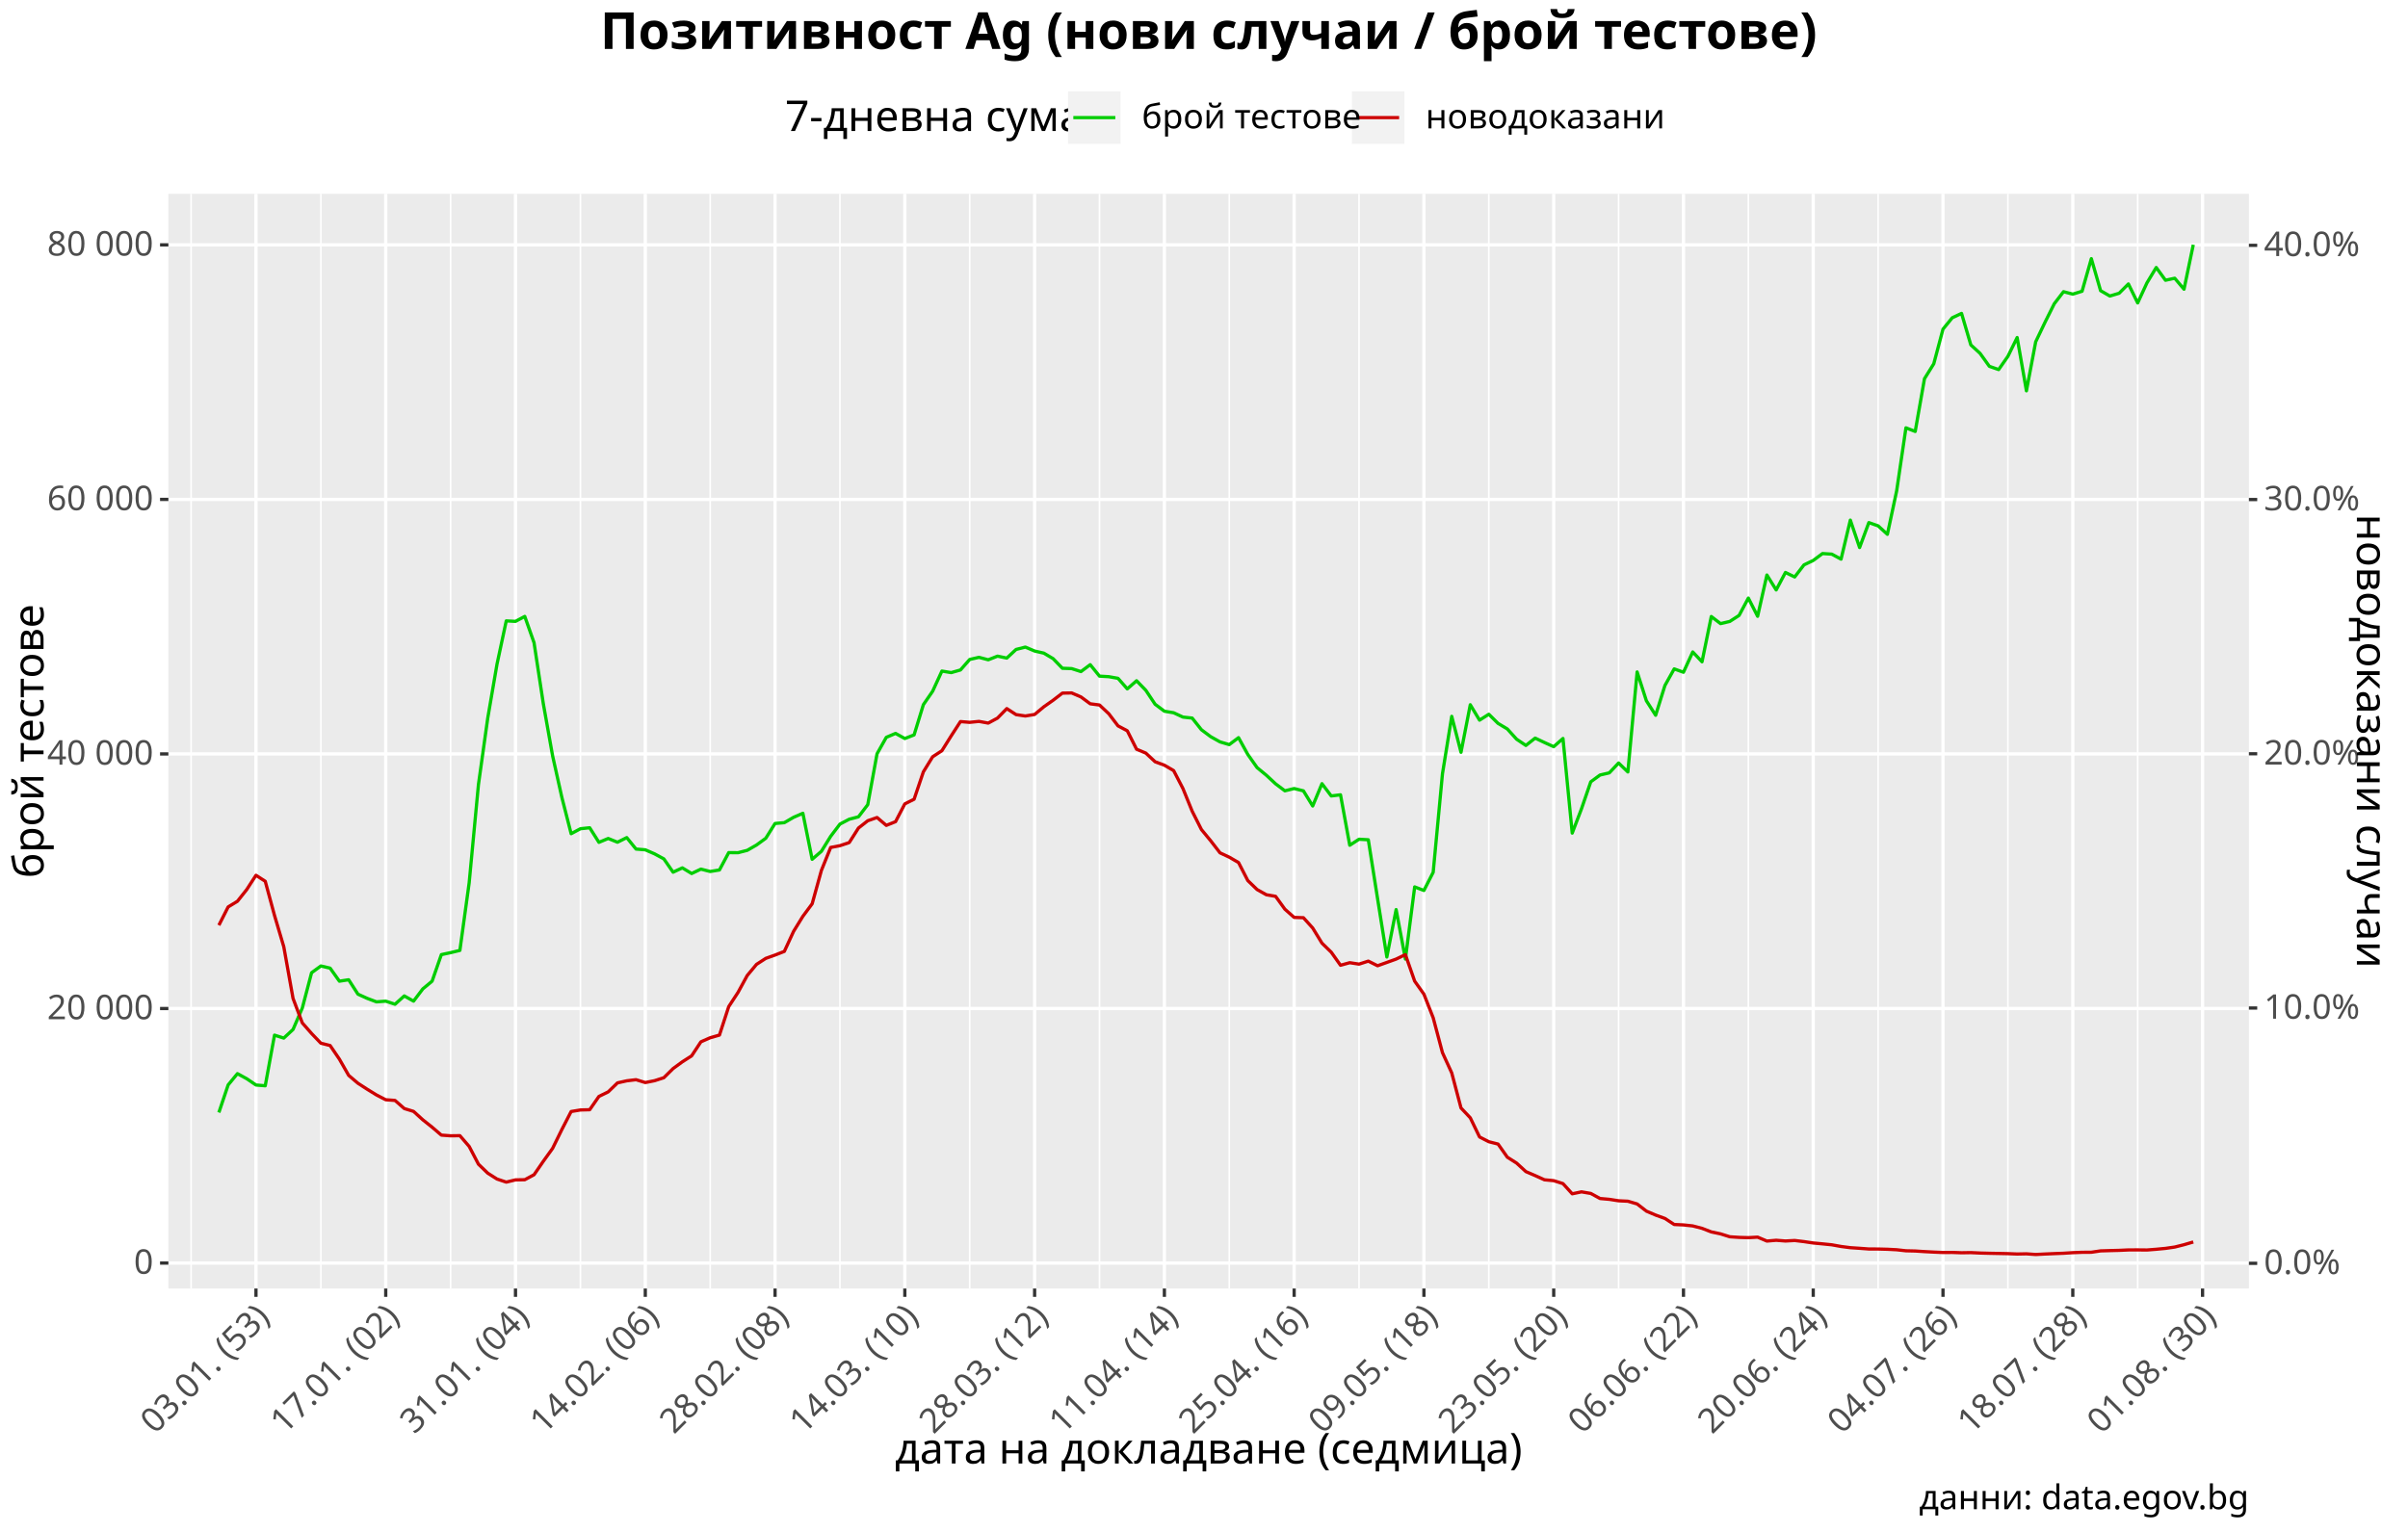
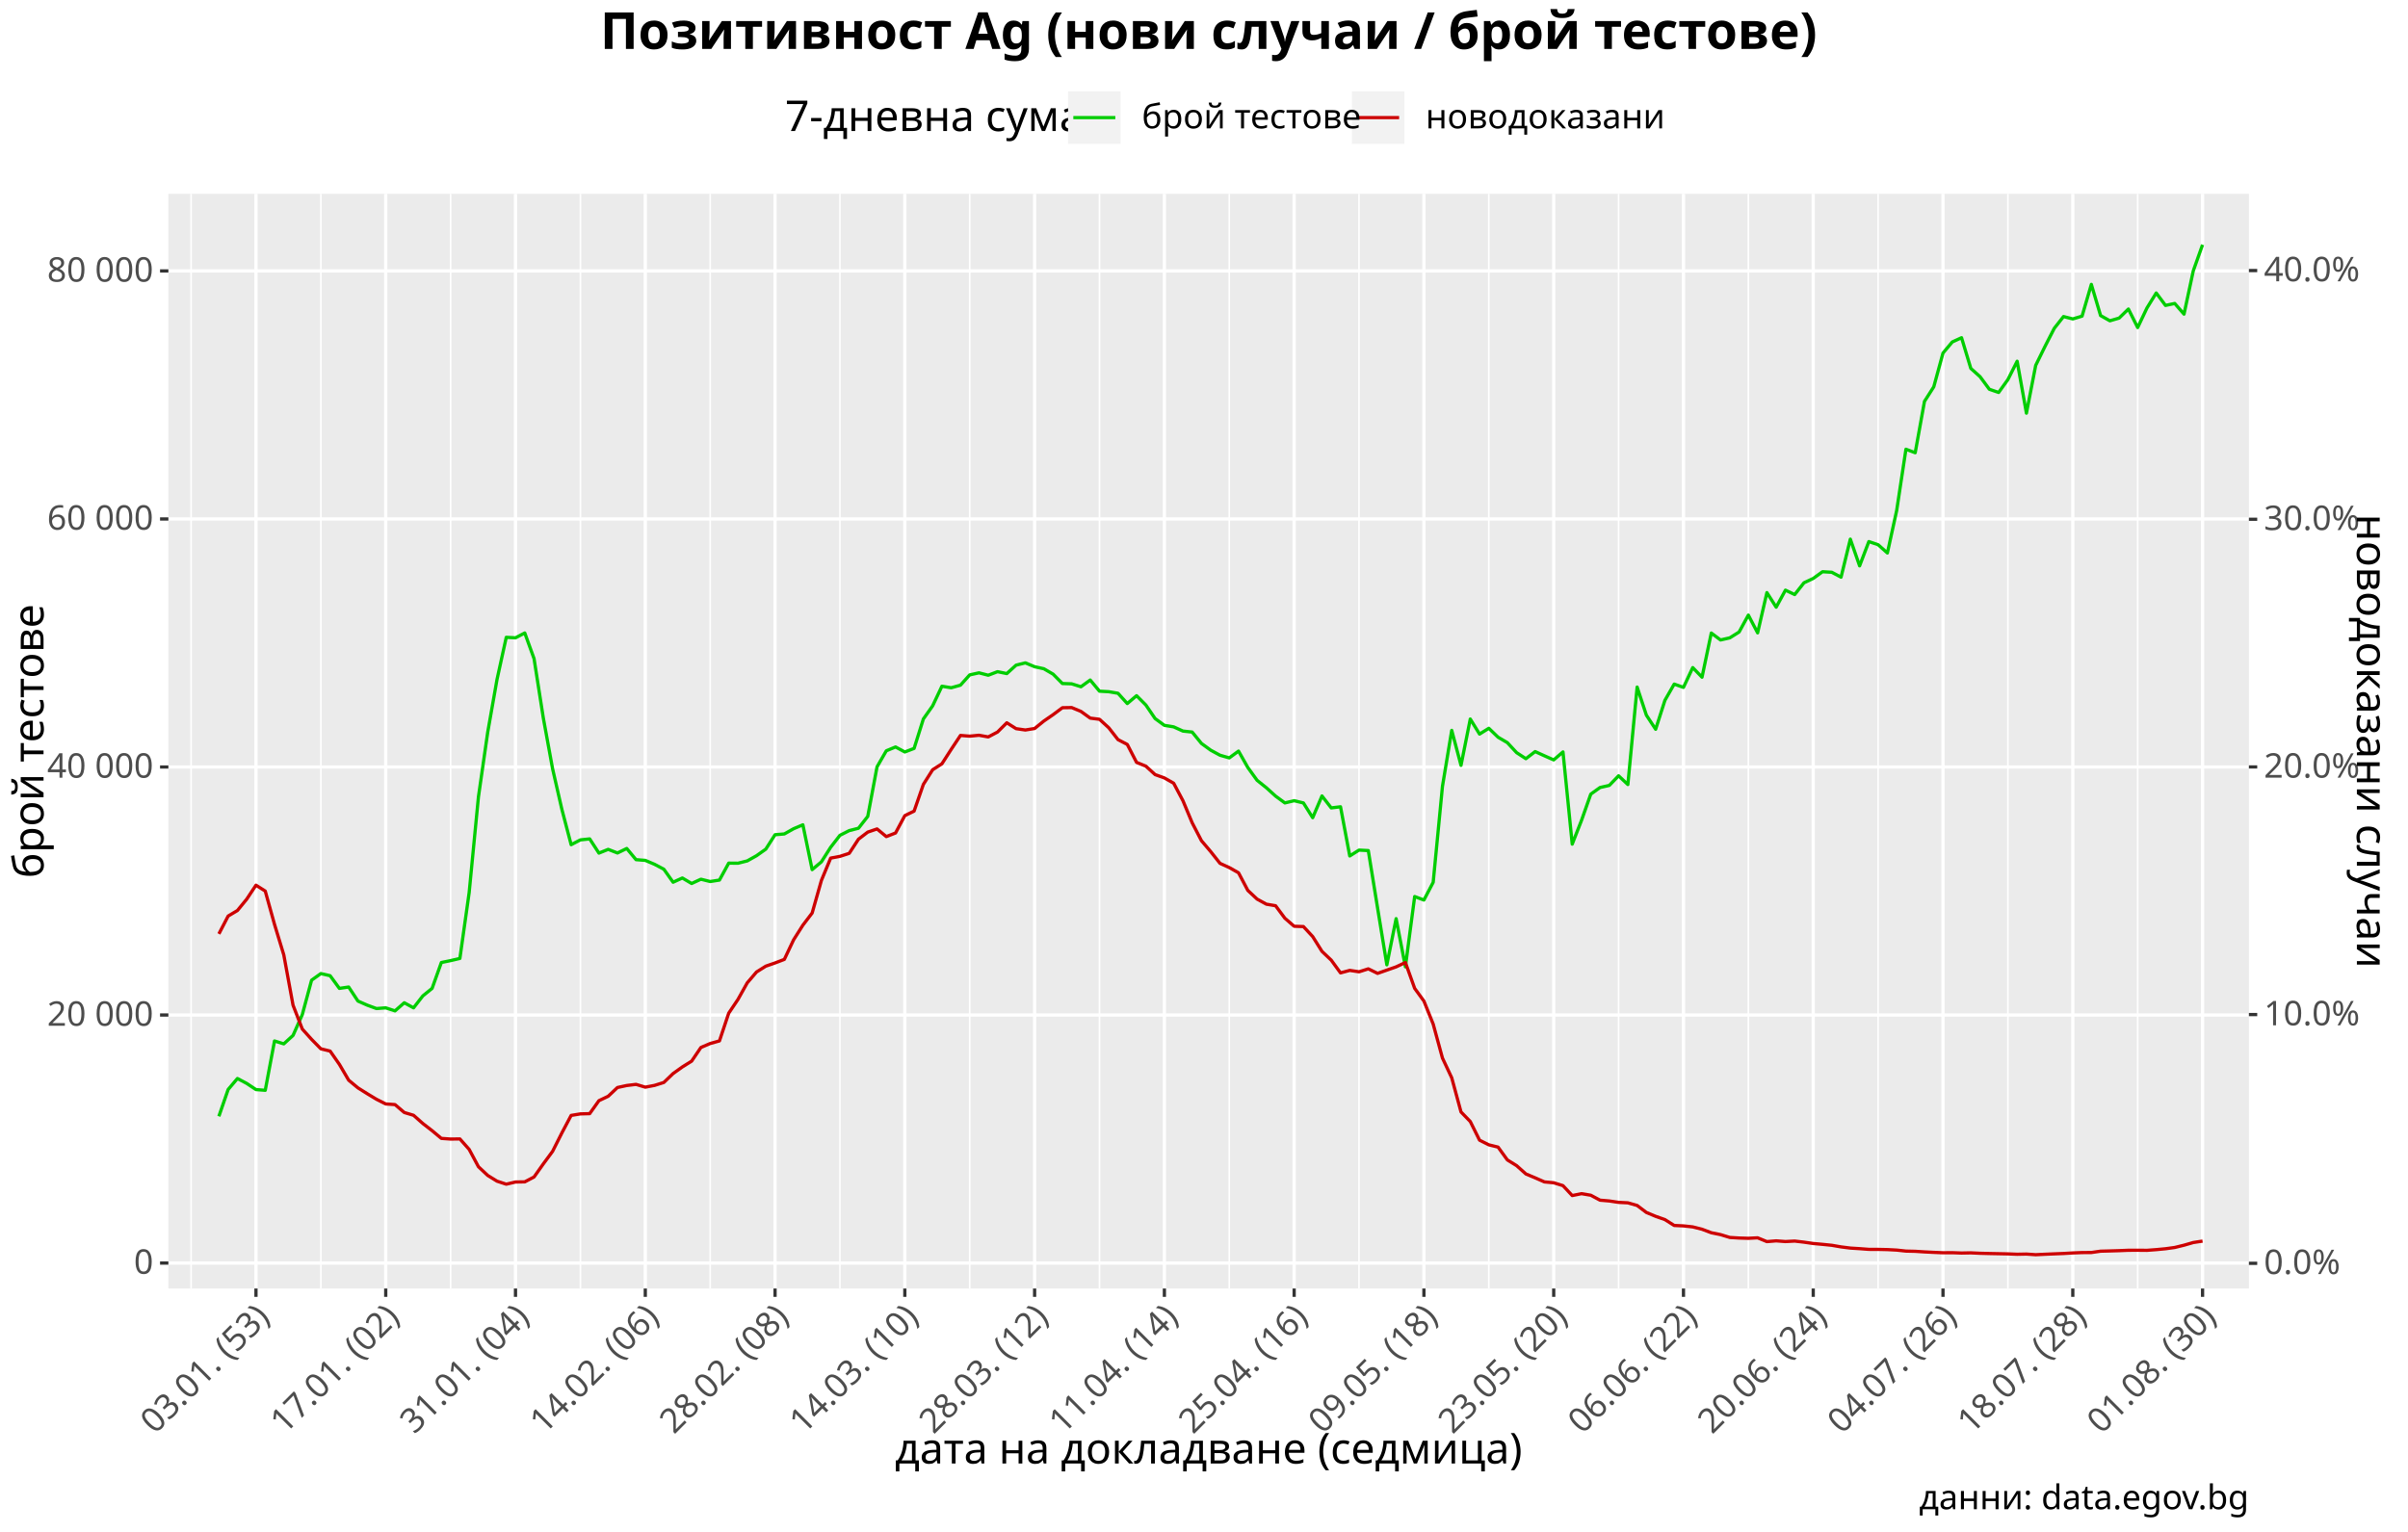
<svg xmlns="http://www.w3.org/2000/svg" class="svglite" viewBox="0 0 792.00 504.00">
  <defs>
    <style type="text/css">
    .svglite line, .svglite polyline, .svglite polygon, .svglite path, .svglite rect, .svglite circle {
      fill: none;
      stroke: #000000;
      stroke-linecap: round;
      stroke-linejoin: round;
      stroke-miterlimit: 10.00;
    }
  </style>
  </defs>
  <rect width="100%" height="100%" style="stroke: none; fill: #FFFFFF;" />
  <defs>
    <clipPath id="cpMC4wMHw3OTIuMDB8MC4wMHw1MDQuMDA=">
      <rect x="0.00" y="0.00" width="792.00" height="504.00" />
    </clipPath>
  </defs>
  <g clip-path="url(#cpMC4wMHw3OTIuMDB8MC4wMHw1MDQuMDA=)">
    <rect x="-0" y="-0" width="792.00" height="504.00" style="stroke-width: 1.07; stroke: #FFFFFF; fill: #FFFFFF;" />
  </g>
  <defs>
    <clipPath id="cpNTUuMzh8NzM5LjY3fDYzLjc3fDQyMy45Mg==">
      <rect x="55.38" y="63.77" width="684.30" height="360.15" />
    </clipPath>
  </defs>
  <g clip-path="url(#cpNTUuMzh8NzM5LjY3fDYzLjc3fDQyMy45Mg==)">
    <rect x="55.38" y="63.77" width="684.30" height="360.15" style="stroke-width: 1.07; stroke: none; fill: #EBEBEB;" />
    <polyline points="62.85,423.92 62.85,63.77 " style="stroke-width: 0.53; stroke: #FFFFFF; stroke-linecap: butt;" />
    <polyline points="105.53,423.92 105.53,63.77 " style="stroke-width: 0.53; stroke: #FFFFFF; stroke-linecap: butt;" />
    <polyline points="148.21,423.92 148.21,63.77 " style="stroke-width: 0.53; stroke: #FFFFFF; stroke-linecap: butt;" />
    <polyline points="190.90,423.92 190.90,63.77 " style="stroke-width: 0.53; stroke: #FFFFFF; stroke-linecap: butt;" />
    <polyline points="233.58,423.92 233.58,63.77 " style="stroke-width: 0.53; stroke: #FFFFFF; stroke-linecap: butt;" />
    <polyline points="276.26,423.92 276.26,63.77 " style="stroke-width: 0.53; stroke: #FFFFFF; stroke-linecap: butt;" />
    <polyline points="318.94,423.92 318.94,63.77 " style="stroke-width: 0.53; stroke: #FFFFFF; stroke-linecap: butt;" />
    <polyline points="361.63,423.92 361.63,63.77 " style="stroke-width: 0.53; stroke: #FFFFFF; stroke-linecap: butt;" />
    <polyline points="404.31,423.92 404.31,63.77 " style="stroke-width: 0.53; stroke: #FFFFFF; stroke-linecap: butt;" />
    <polyline points="446.99,423.92 446.99,63.77 " style="stroke-width: 0.53; stroke: #FFFFFF; stroke-linecap: butt;" />
    <polyline points="489.68,423.92 489.68,63.77 " style="stroke-width: 0.53; stroke: #FFFFFF; stroke-linecap: butt;" />
    <polyline points="532.36,423.92 532.36,63.77 " style="stroke-width: 0.53; stroke: #FFFFFF; stroke-linecap: butt;" />
    <polyline points="575.04,423.92 575.04,63.77 " style="stroke-width: 0.53; stroke: #FFFFFF; stroke-linecap: butt;" />
    <polyline points="617.72,423.92 617.72,63.77 " style="stroke-width: 0.53; stroke: #FFFFFF; stroke-linecap: butt;" />
    <polyline points="660.41,423.92 660.41,63.77 " style="stroke-width: 0.53; stroke: #FFFFFF; stroke-linecap: butt;" />
    <polyline points="703.09,423.92 703.09,63.77 " style="stroke-width: 0.53; stroke: #FFFFFF; stroke-linecap: butt;" />
    <polyline points="55.38,415.54 739.67,415.54 " style="stroke-width: 1.07; stroke: #FFFFFF; stroke-linecap: butt;" />
-     <polyline points="55.38,331.80 739.67,331.80 " style="stroke-width: 1.07; stroke: #FFFFFF; stroke-linecap: butt;" />
-     <polyline points="55.38,248.05 739.67,248.05 " style="stroke-width: 1.07; stroke: #FFFFFF; stroke-linecap: butt;" />
-     <polyline points="55.38,164.30 739.67,164.30 " style="stroke-width: 1.07; stroke: #FFFFFF; stroke-linecap: butt;" />
-     <polyline points="55.38,80.56 739.67,80.56 " style="stroke-width: 1.07; stroke: #FFFFFF; stroke-linecap: butt;" />
+     <polyline points="55.38,333.94 739.67,333.94 " style="stroke-width: 1.07; stroke: #FFFFFF; stroke-linecap: butt;" />
+     <polyline points="55.38,252.34 739.67,252.34 " style="stroke-width: 1.07; stroke: #FFFFFF; stroke-linecap: butt;" />
+     <polyline points="55.38,170.74 739.67,170.74 " style="stroke-width: 1.07; stroke: #FFFFFF; stroke-linecap: butt;" />
+     <polyline points="55.38,89.14 739.67,89.14 " style="stroke-width: 1.07; stroke: #FFFFFF; stroke-linecap: butt;" />
    <polyline points="84.19,423.92 84.19,63.77 " style="stroke-width: 1.07; stroke: #FFFFFF; stroke-linecap: butt;" />
    <polyline points="126.87,423.92 126.87,63.77 " style="stroke-width: 1.07; stroke: #FFFFFF; stroke-linecap: butt;" />
    <polyline points="169.55,423.92 169.55,63.77 " style="stroke-width: 1.07; stroke: #FFFFFF; stroke-linecap: butt;" />
    <polyline points="212.24,423.92 212.24,63.77 " style="stroke-width: 1.07; stroke: #FFFFFF; stroke-linecap: butt;" />
    <polyline points="254.92,423.92 254.92,63.77 " style="stroke-width: 1.07; stroke: #FFFFFF; stroke-linecap: butt;" />
    <polyline points="297.60,423.92 297.60,63.77 " style="stroke-width: 1.07; stroke: #FFFFFF; stroke-linecap: butt;" />
    <polyline points="340.29,423.92 340.29,63.77 " style="stroke-width: 1.07; stroke: #FFFFFF; stroke-linecap: butt;" />
    <polyline points="382.97,423.92 382.97,63.77 " style="stroke-width: 1.07; stroke: #FFFFFF; stroke-linecap: butt;" />
    <polyline points="425.65,423.92 425.65,63.77 " style="stroke-width: 1.07; stroke: #FFFFFF; stroke-linecap: butt;" />
    <polyline points="468.33,423.92 468.33,63.77 " style="stroke-width: 1.07; stroke: #FFFFFF; stroke-linecap: butt;" />
    <polyline points="511.02,423.92 511.02,63.77 " style="stroke-width: 1.07; stroke: #FFFFFF; stroke-linecap: butt;" />
    <polyline points="553.70,423.92 553.70,63.77 " style="stroke-width: 1.07; stroke: #FFFFFF; stroke-linecap: butt;" />
    <polyline points="596.38,423.92 596.38,63.77 " style="stroke-width: 1.07; stroke: #FFFFFF; stroke-linecap: butt;" />
    <polyline points="639.06,423.92 639.06,63.77 " style="stroke-width: 1.07; stroke: #FFFFFF; stroke-linecap: butt;" />
    <polyline points="681.75,423.92 681.75,63.77 " style="stroke-width: 1.07; stroke: #FFFFFF; stroke-linecap: butt;" />
    <polyline points="724.43,423.92 724.43,63.77 " style="stroke-width: 1.07; stroke: #FFFFFF; stroke-linecap: butt;" />
-     <polyline points="71.99,366.01 75.04,356.94 78.09,353.23 81.14,354.89 84.19,356.97 87.24,357.22 90.29,340.56 93.34,341.53 96.38,338.70 99.43,331.65 102.48,320.03 105.53,317.81 108.58,318.52 111.63,322.81 114.68,322.34 117.73,327.08 120.77,328.46 123.82,329.61 126.87,329.38 129.92,330.40 132.97,327.66 136.02,329.37 139.07,325.34 142.12,322.81 145.16,314.07 148.21,313.42 151.26,312.68 154.31,290.44 157.36,258.14 160.41,236.32 163.46,218.55 166.51,204.27 169.55,204.43 172.60,202.80 175.65,211.45 178.70,231.52 181.75,248.66 184.80,262.35 187.85,274.29 190.90,272.66 193.95,272.33 196.99,277.13 200.04,275.86 203.09,277.09 206.14,275.57 209.19,279.34 212.24,279.59 215.29,280.92 218.34,282.57 221.38,286.95 224.43,285.53 227.48,287.39 230.53,285.94 233.58,286.72 236.63,286.22 239.68,280.51 242.73,280.54 245.77,279.76 248.82,278.01 251.87,275.79 254.92,270.92 257.97,270.66 261.02,268.89 264.07,267.57 267.12,282.71 270.16,280.08 273.21,275.15 276.26,271.13 279.31,269.53 282.36,268.73 285.41,264.73 288.46,248.00 291.51,242.58 294.55,241.29 297.60,242.98 300.65,241.78 303.70,231.84 306.75,227.41 309.80,220.78 312.85,221.29 315.90,220.42 318.94,216.96 321.99,216.26 325.04,217.07 328.09,215.87 331.14,216.51 334.19,213.67 337.24,212.89 340.29,214.19 343.33,214.89 346.38,216.70 349.43,219.86 352.48,219.97 355.53,220.95 358.58,218.68 361.63,222.45 364.68,222.63 367.72,223.17 370.77,226.64 373.82,223.97 376.87,227.12 379.92,231.70 382.97,233.99 386.02,234.50 389.07,235.92 392.11,236.25 395.16,240.09 398.21,242.37 401.26,244.08 404.31,244.98 407.36,242.69 410.41,248.22 413.46,252.54 416.50,255.05 419.55,257.88 422.60,260.18 425.65,259.43 428.70,260.19 431.75,265.17 434.80,257.83 437.85,261.87 440.90,261.49 443.94,278.09 446.99,276.11 450.04,276.28 453.09,295.65 456.14,314.85 459.19,299.26 462.24,315.53 465.29,291.79 468.33,292.97 471.38,286.99 474.43,254.59 477.48,235.68 480.53,247.50 483.58,231.86 486.63,236.93 489.68,234.99 492.72,238.00 495.77,239.83 498.82,243.20 501.87,245.25 504.92,242.84 507.97,244.28 511.02,245.66 514.07,242.96 517.11,274.09 520.16,266.09 523.21,257.21 526.26,254.98 529.31,254.27 532.36,251.03 535.41,253.97 538.46,221.07 541.50,230.55 544.55,235.32 547.60,225.53 550.65,220.07 553.70,221.17 556.75,214.49 559.80,217.73 562.85,202.83 565.89,205.17 568.94,204.45 571.99,202.48 575.04,196.77 578.09,202.76 581.14,189.18 584.19,194.09 587.24,188.34 590.28,189.82 593.33,185.85 596.38,184.39 599.43,182.12 602.48,182.31 605.53,183.96 608.58,171.12 611.63,180.14 614.67,171.94 617.72,173.01 620.77,175.79 623.82,161.48 626.87,140.76 629.92,141.95 632.97,124.59 636.02,119.69 639.06,108.28 642.11,104.54 645.16,103.11 648.21,113.47 651.26,116.27 654.31,120.52 657.36,121.59 660.41,117.23 663.45,111.05 666.50,128.58 669.55,112.45 672.60,106.06 675.65,99.94 678.70,95.97 681.75,96.77 684.80,95.82 687.85,85.10 690.89,95.63 693.94,97.39 696.99,96.48 700.04,93.42 703.09,99.67 706.14,93.07 709.19,88.01 712.24,92.20 715.28,91.54 718.33,95.15 721.38,80.52 " style="stroke-width: 1.07; stroke: #00CD00; stroke-linecap: butt;" />
-     <polyline points="71.99,304.40 75.04,298.38 78.09,296.52 81.14,292.68 84.19,287.97 87.24,289.94 90.29,301.19 93.34,311.49 96.38,328.47 99.43,336.54 102.48,340.02 105.53,343.21 108.58,343.98 111.63,348.46 114.68,353.80 117.73,356.39 120.77,358.36 123.82,360.24 126.87,361.82 129.92,362.04 132.97,364.71 136.02,365.65 139.07,368.42 142.12,370.84 145.16,373.45 148.21,373.68 151.26,373.64 154.31,377.17 157.36,383.01 160.41,385.96 163.46,387.90 166.51,388.92 169.55,388.18 172.60,388.13 175.65,386.49 178.70,382.06 181.75,377.82 184.80,371.61 187.85,365.69 190.90,365.18 193.95,365.10 196.99,360.72 200.04,359.23 203.09,356.27 206.14,355.59 209.19,355.22 212.24,356.16 215.29,355.55 218.34,354.57 221.38,351.56 224.43,349.33 227.48,347.38 230.53,342.76 233.58,341.42 236.63,340.54 239.68,331.17 242.73,326.52 245.77,320.94 248.82,317.28 251.87,315.30 254.92,314.21 257.97,313.01 261.02,306.41 264.07,301.46 267.12,297.35 270.16,286.37 273.21,278.81 276.26,278.23 279.31,277.21 282.36,272.42 285.41,270.03 288.46,268.96 291.51,271.55 294.55,270.33 297.60,264.47 300.65,262.95 303.70,253.94 306.75,248.98 309.80,246.98 312.85,242.11 315.90,237.40 318.94,237.65 321.99,237.34 325.04,237.90 328.09,236.25 331.14,233.13 334.19,235.11 337.24,235.56 340.29,235.06 343.33,232.53 346.38,230.38 349.43,228.03 352.48,227.98 355.53,229.29 358.58,231.55 361.63,231.95 364.68,234.82 367.72,238.81 370.77,240.43 373.82,246.49 376.87,247.77 379.92,250.62 382.97,251.75 386.02,253.53 389.07,259.42 392.11,266.89 395.16,272.93 398.21,276.63 401.26,280.58 404.31,282.01 407.36,283.78 410.41,289.71 413.46,292.66 416.50,294.37 419.55,294.90 422.60,299.12 425.65,301.83 428.70,301.93 431.75,305.31 434.80,310.30 437.85,313.27 440.90,317.57 443.94,316.73 446.99,317.20 450.04,316.21 453.09,317.73 456.14,316.64 459.19,315.54 462.24,314.07 465.29,322.80 468.33,327.08 471.38,334.85 474.43,346.32 477.48,352.99 480.53,364.52 483.58,367.76 486.63,374.06 489.68,375.63 492.72,376.40 495.77,380.72 498.82,382.66 501.87,385.46 504.92,386.77 507.97,388.15 511.02,388.44 514.07,389.41 517.11,392.76 520.16,392.12 523.21,392.64 526.26,394.31 529.31,394.58 532.36,395.06 535.41,395.20 538.46,396.10 541.50,398.46 544.55,399.76 547.60,400.87 550.65,402.86 553.70,403.00 556.75,403.33 559.80,404.12 562.85,405.30 565.89,405.94 568.94,406.90 571.99,407.10 575.04,407.19 578.09,407.02 581.14,408.31 584.19,408.05 587.24,408.29 590.28,408.12 593.33,408.49 596.38,408.94 599.43,409.23 602.48,409.54 605.53,410.09 608.58,410.49 611.63,410.69 614.67,410.92 617.72,410.93 620.77,411.01 623.82,411.17 626.87,411.51 629.92,411.58 632.97,411.78 636.02,411.94 639.06,412.07 642.11,412.05 645.16,412.16 648.21,412.11 651.26,412.25 654.31,412.33 657.36,412.39 660.41,412.45 663.45,412.57 666.50,412.51 669.55,412.73 672.60,412.57 675.65,412.44 678.70,412.32 681.75,412.13 684.80,412.01 687.85,411.99 690.89,411.54 693.94,411.45 696.99,411.37 700.04,411.23 703.09,411.22 706.14,411.25 709.19,411.01 712.24,410.72 715.28,410.28 718.33,409.51 721.38,408.61 " style="stroke-width: 1.07; stroke: #CD0000; stroke-linecap: butt;" />
+     <polyline points="71.99,367.27 75.04,358.44 78.09,354.83 81.14,356.44 84.19,358.47 87.24,358.71 90.29,342.48 93.34,343.43 96.38,340.66 99.43,333.80 102.48,322.48 105.53,320.31 108.58,321.01 111.63,325.18 114.68,324.73 117.73,329.35 120.77,330.69 123.82,331.81 126.87,331.58 129.92,332.58 132.97,329.91 136.02,331.58 139.07,327.65 142.12,325.18 145.16,316.67 148.21,316.04 151.26,315.32 154.31,293.64 157.36,262.17 160.41,240.91 163.46,223.59 166.51,209.68 169.55,209.84 172.60,208.25 175.65,216.68 178.70,236.23 181.75,252.93 184.80,266.27 187.85,277.90 190.90,276.32 193.95,276.00 196.99,280.67 200.04,279.44 203.09,280.63 206.14,279.15 209.19,282.83 212.24,283.07 215.29,284.36 218.34,285.97 221.38,290.25 224.43,288.86 227.48,290.67 230.53,289.26 233.58,290.02 236.63,289.54 239.68,283.97 242.73,284.00 245.77,283.24 248.82,281.53 251.87,279.37 254.92,274.62 257.97,274.37 261.02,272.65 264.07,271.36 267.12,286.11 270.16,283.55 273.21,278.75 276.26,274.82 279.31,273.27 282.36,272.49 285.41,268.59 288.46,252.29 291.51,247.01 294.55,245.75 297.60,247.40 300.65,246.23 303.70,236.54 306.75,232.22 309.80,225.77 312.85,226.27 315.90,225.42 318.94,222.04 321.99,221.36 325.04,222.15 328.09,220.98 331.14,221.61 334.19,218.84 337.24,218.08 340.29,219.35 343.33,220.02 346.38,221.80 349.43,224.88 352.48,224.98 355.53,225.94 358.58,223.73 361.63,227.40 364.68,227.57 367.72,228.09 370.77,231.47 373.82,228.88 376.87,231.94 379.92,236.41 382.97,238.64 386.02,239.14 389.07,240.52 392.11,240.85 395.16,244.59 398.21,246.81 401.26,248.47 404.31,249.35 407.36,247.11 410.41,252.50 413.46,256.72 416.50,259.16 419.55,261.92 422.60,264.16 425.65,263.43 428.70,264.17 431.75,269.02 434.80,261.87 437.85,265.80 440.90,265.43 443.94,281.61 446.99,279.68 450.04,279.84 453.09,298.72 456.14,317.43 459.19,302.24 462.24,318.09 465.29,294.96 468.33,296.11 471.38,290.28 474.43,258.71 477.48,240.29 480.53,251.80 483.58,236.56 486.63,241.51 489.68,239.61 492.72,242.54 495.77,244.33 498.82,247.62 501.87,249.61 504.92,247.27 507.97,248.66 511.02,250.01 514.07,247.38 517.11,277.72 520.16,269.92 523.21,261.27 526.26,259.09 529.31,258.40 532.36,255.24 535.41,258.11 538.46,226.05 541.50,235.29 544.55,239.93 547.60,230.40 550.65,225.07 553.70,226.15 556.75,219.64 559.80,222.80 562.85,208.27 565.89,210.55 568.94,209.85 571.99,207.94 575.04,202.37 578.09,208.21 581.14,194.97 584.19,199.76 587.24,194.16 590.28,195.61 593.33,191.74 596.38,190.31 599.43,188.10 602.48,188.28 605.53,189.89 608.58,177.38 611.63,186.17 614.67,178.18 617.72,179.22 620.77,181.93 623.82,167.98 626.87,147.80 629.92,148.95 632.97,132.05 636.02,127.27 639.06,116.15 642.11,112.51 645.16,111.11 648.21,121.21 651.26,123.94 654.31,128.07 657.36,129.12 660.41,124.87 663.45,118.85 666.50,135.93 669.55,120.21 672.60,113.99 675.65,108.03 678.70,104.15 681.75,104.93 684.80,104.01 687.85,93.56 690.89,103.82 693.94,105.54 696.99,104.65 700.04,101.67 703.09,107.76 706.14,101.33 709.19,96.39 712.24,100.48 715.28,99.84 718.33,103.35 721.38,89.10 724.43,80.52 " style="stroke-width: 1.07; stroke: #00CD00; stroke-linecap: butt;" />
+     <polyline points="71.99,307.25 75.04,301.38 78.09,299.56 81.14,295.83 84.19,291.23 87.24,293.16 90.29,304.12 93.34,314.16 96.38,330.70 99.43,338.56 102.48,341.95 105.53,345.06 108.58,345.81 111.63,350.18 114.68,355.38 117.73,357.91 120.77,359.82 123.82,361.66 126.87,363.20 129.92,363.41 132.97,366.01 136.02,366.93 139.07,369.63 142.12,371.99 145.16,374.53 148.21,374.75 151.26,374.71 154.31,378.15 157.36,383.85 160.41,386.72 163.46,388.60 166.51,389.60 169.55,388.88 172.60,388.83 175.65,387.23 178.70,382.92 181.75,378.79 184.80,372.74 187.85,366.97 190.90,366.47 193.95,366.39 196.99,362.12 200.04,360.67 203.09,357.79 206.14,357.13 209.19,356.76 212.24,357.68 215.29,357.09 218.34,356.13 221.38,353.20 224.43,351.02 227.48,349.12 230.53,344.62 233.58,343.32 236.63,342.46 239.68,333.33 242.73,328.80 245.77,323.36 248.82,319.79 251.87,317.87 254.92,316.81 257.97,315.64 261.02,309.20 264.07,304.38 267.12,300.38 270.16,289.67 273.21,282.31 276.26,281.74 279.31,280.75 282.36,276.09 285.41,273.76 288.46,272.72 291.51,275.24 294.55,274.05 297.60,268.34 300.65,266.86 303.70,258.07 306.75,253.25 309.80,251.29 312.85,246.55 315.90,241.96 318.94,242.20 321.99,241.90 325.04,242.45 328.09,240.84 331.14,237.80 334.19,239.73 337.24,240.17 340.29,239.68 343.33,237.22 346.38,235.12 349.43,232.84 352.48,232.79 355.53,234.06 358.58,236.26 361.63,236.65 364.68,239.44 367.72,243.34 370.77,244.92 373.82,250.82 376.87,252.06 379.92,254.84 382.97,255.94 386.02,257.68 389.07,263.42 392.11,270.70 395.16,276.59 398.21,280.18 401.26,284.04 404.31,285.43 407.36,287.15 410.41,292.94 413.46,295.80 416.50,297.47 419.55,297.99 422.60,302.10 425.65,304.74 428.70,304.84 431.75,308.13 434.80,313.00 437.85,315.89 440.90,320.08 443.94,319.26 446.99,319.72 450.04,318.75 453.09,320.24 456.14,319.17 459.19,318.10 462.24,316.67 465.29,325.17 468.33,329.35 471.38,336.92 474.43,348.10 477.48,354.60 480.53,365.83 483.58,368.98 486.63,375.12 489.68,376.65 492.72,377.40 495.77,381.61 498.82,383.50 501.87,386.23 504.92,387.51 507.97,388.85 511.02,389.13 514.07,390.08 517.11,393.34 520.16,392.72 523.21,393.23 526.26,394.86 529.31,395.12 532.36,395.58 535.41,395.73 538.46,396.60 541.50,398.90 544.55,400.17 547.60,401.25 550.65,403.18 553.70,403.32 556.75,403.65 559.80,404.42 562.85,405.57 565.89,406.19 568.94,407.12 571.99,407.31 575.04,407.40 578.09,407.24 581.14,408.49 584.19,408.24 587.24,408.47 590.28,408.31 593.33,408.67 596.38,409.11 599.43,409.39 602.48,409.70 605.53,410.23 608.58,410.62 611.63,410.81 614.67,411.04 617.72,411.05 620.77,411.12 623.82,411.28 626.87,411.61 629.92,411.68 632.97,411.88 636.02,412.03 639.06,412.16 642.11,412.14 645.16,412.25 648.21,412.19 651.26,412.33 654.31,412.41 657.36,412.47 660.41,412.53 663.45,412.65 666.50,412.59 669.55,412.80 672.60,412.65 675.65,412.52 678.70,412.40 681.75,412.22 684.80,412.10 687.85,412.08 690.89,411.64 693.94,411.56 696.99,411.47 700.04,411.34 703.09,411.33 706.14,411.36 709.19,411.13 712.24,410.84 715.28,410.42 718.33,409.67 721.38,408.79 724.43,408.32 " style="stroke-width: 1.07; stroke: #CD0000; stroke-linecap: butt;" />
  </g>
  <g clip-path="url(#cpMC4wMHw3OTIuMDB8MC4wMHw1MDQuMDA=)">
    <text x="50.45" y="419.08" text-anchor="end" style="font-size: 11.20px; fill: #4D4D4D; font-family: Calibri;" textLength="5.67px" lengthAdjust="spacingAndGlyphs">0</text>
-     <text x="50.45" y="335.33" text-anchor="end" style="font-size: 11.20px; fill: #4D4D4D; font-family: Calibri;" textLength="30.90px" lengthAdjust="spacingAndGlyphs">20 000</text>
-     <text x="50.45" y="251.58" text-anchor="end" style="font-size: 11.20px; fill: #4D4D4D; font-family: Calibri;" textLength="30.90px" lengthAdjust="spacingAndGlyphs">40 000</text>
-     <text x="50.45" y="167.84" text-anchor="end" style="font-size: 11.20px; fill: #4D4D4D; font-family: Calibri;" textLength="30.90px" lengthAdjust="spacingAndGlyphs">60 000</text>
-     <text x="50.45" y="84.09" text-anchor="end" style="font-size: 11.20px; fill: #4D4D4D; font-family: Calibri;" textLength="30.90px" lengthAdjust="spacingAndGlyphs">80 000</text>
+     <text x="50.45" y="337.48" text-anchor="end" style="font-size: 11.20px; fill: #4D4D4D; font-family: Calibri;" textLength="30.90px" lengthAdjust="spacingAndGlyphs">20 000</text>
+     <text x="50.45" y="255.87" text-anchor="end" style="font-size: 11.20px; fill: #4D4D4D; font-family: Calibri;" textLength="30.90px" lengthAdjust="spacingAndGlyphs">40 000</text>
+     <text x="50.45" y="174.27" text-anchor="end" style="font-size: 11.20px; fill: #4D4D4D; font-family: Calibri;" textLength="30.90px" lengthAdjust="spacingAndGlyphs">60 000</text>
+     <text x="50.45" y="92.67" text-anchor="end" style="font-size: 11.20px; fill: #4D4D4D; font-family: Calibri;" textLength="30.90px" lengthAdjust="spacingAndGlyphs">80 000</text>
    <polyline points="52.64,415.54 55.38,415.54 " style="stroke-width: 1.07; stroke: #333333; stroke-linecap: butt;" />
-     <polyline points="52.64,331.80 55.38,331.80 " style="stroke-width: 1.07; stroke: #333333; stroke-linecap: butt;" />
-     <polyline points="52.64,248.05 55.38,248.05 " style="stroke-width: 1.07; stroke: #333333; stroke-linecap: butt;" />
-     <polyline points="52.64,164.30 55.38,164.30 " style="stroke-width: 1.07; stroke: #333333; stroke-linecap: butt;" />
-     <polyline points="52.64,80.56 55.38,80.56 " style="stroke-width: 1.07; stroke: #333333; stroke-linecap: butt;" />
+     <polyline points="52.64,333.94 55.38,333.94 " style="stroke-width: 1.07; stroke: #333333; stroke-linecap: butt;" />
+     <polyline points="52.64,252.34 55.38,252.34 " style="stroke-width: 1.07; stroke: #333333; stroke-linecap: butt;" />
+     <polyline points="52.64,170.74 55.38,170.74 " style="stroke-width: 1.07; stroke: #333333; stroke-linecap: butt;" />
+     <polyline points="52.64,89.14 55.38,89.14 " style="stroke-width: 1.07; stroke: #333333; stroke-linecap: butt;" />
    <polyline points="739.67,415.63 742.41,415.63 " style="stroke-width: 1.07; stroke: #333333; stroke-linecap: butt;" />
-     <polyline points="739.67,331.63 742.41,331.63 " style="stroke-width: 1.07; stroke: #333333; stroke-linecap: butt;" />
-     <polyline points="739.67,247.99 742.41,247.99 " style="stroke-width: 1.07; stroke: #333333; stroke-linecap: butt;" />
-     <polyline points="739.67,164.35 742.41,164.35 " style="stroke-width: 1.07; stroke: #333333; stroke-linecap: butt;" />
-     <polyline points="739.67,80.72 742.41,80.72 " style="stroke-width: 1.07; stroke: #333333; stroke-linecap: butt;" />
+     <polyline points="739.67,333.79 742.41,333.79 " style="stroke-width: 1.07; stroke: #333333; stroke-linecap: butt;" />
+     <polyline points="739.67,252.32 742.41,252.32 " style="stroke-width: 1.07; stroke: #333333; stroke-linecap: butt;" />
+     <polyline points="739.67,170.84 742.41,170.84 " style="stroke-width: 1.07; stroke: #333333; stroke-linecap: butt;" />
+     <polyline points="739.67,89.01 742.41,89.01 " style="stroke-width: 1.07; stroke: #333333; stroke-linecap: butt;" />
    <text x="744.61" y="419.16" style="font-size: 11.20px; fill: #4D4D4D; font-family: Calibri;" textLength="22.17px" lengthAdjust="spacingAndGlyphs">0.0%</text>
-     <text x="744.61" y="335.16" style="font-size: 11.20px; fill: #4D4D4D; font-family: Calibri;" textLength="27.84px" lengthAdjust="spacingAndGlyphs">10.0%</text>
-     <text x="744.61" y="251.53" style="font-size: 11.20px; fill: #4D4D4D; font-family: Calibri;" textLength="27.84px" lengthAdjust="spacingAndGlyphs">20.0%</text>
-     <text x="744.61" y="167.89" style="font-size: 11.20px; fill: #4D4D4D; font-family: Calibri;" textLength="27.84px" lengthAdjust="spacingAndGlyphs">30.0%</text>
-     <text x="744.61" y="84.25" style="font-size: 11.20px; fill: #4D4D4D; font-family: Calibri;" textLength="27.84px" lengthAdjust="spacingAndGlyphs">40.0%</text>
+     <text x="744.61" y="337.33" style="font-size: 11.20px; fill: #4D4D4D; font-family: Calibri;" textLength="27.84px" lengthAdjust="spacingAndGlyphs">10.0%</text>
+     <text x="744.61" y="255.85" style="font-size: 11.20px; fill: #4D4D4D; font-family: Calibri;" textLength="27.84px" lengthAdjust="spacingAndGlyphs">20.0%</text>
+     <text x="744.61" y="174.38" style="font-size: 11.20px; fill: #4D4D4D; font-family: Calibri;" textLength="27.84px" lengthAdjust="spacingAndGlyphs">30.0%</text>
+     <text x="744.61" y="92.54" style="font-size: 11.20px; fill: #4D4D4D; font-family: Calibri;" textLength="27.84px" lengthAdjust="spacingAndGlyphs">40.0%</text>
    <polyline points="84.19,426.66 84.19,423.92 " style="stroke-width: 1.07; stroke: #333333; stroke-linecap: butt;" />
    <polyline points="126.87,426.66 126.87,423.92 " style="stroke-width: 1.07; stroke: #333333; stroke-linecap: butt;" />
    <polyline points="169.55,426.66 169.55,423.92 " style="stroke-width: 1.07; stroke: #333333; stroke-linecap: butt;" />
    <polyline points="212.24,426.66 212.24,423.92 " style="stroke-width: 1.07; stroke: #333333; stroke-linecap: butt;" />
    <polyline points="254.92,426.66 254.92,423.92 " style="stroke-width: 1.07; stroke: #333333; stroke-linecap: butt;" />
    <polyline points="297.60,426.66 297.60,423.92 " style="stroke-width: 1.07; stroke: #333333; stroke-linecap: butt;" />
    <polyline points="340.29,426.66 340.29,423.92 " style="stroke-width: 1.07; stroke: #333333; stroke-linecap: butt;" />
    <polyline points="382.97,426.66 382.97,423.92 " style="stroke-width: 1.07; stroke: #333333; stroke-linecap: butt;" />
    <polyline points="425.65,426.66 425.65,423.92 " style="stroke-width: 1.07; stroke: #333333; stroke-linecap: butt;" />
    <polyline points="468.33,426.66 468.33,423.92 " style="stroke-width: 1.07; stroke: #333333; stroke-linecap: butt;" />
    <polyline points="511.02,426.66 511.02,423.92 " style="stroke-width: 1.07; stroke: #333333; stroke-linecap: butt;" />
    <polyline points="553.70,426.66 553.70,423.92 " style="stroke-width: 1.07; stroke: #333333; stroke-linecap: butt;" />
    <polyline points="596.38,426.66 596.38,423.92 " style="stroke-width: 1.07; stroke: #333333; stroke-linecap: butt;" />
    <polyline points="639.06,426.66 639.06,423.92 " style="stroke-width: 1.07; stroke: #333333; stroke-linecap: butt;" />
    <polyline points="681.75,426.66 681.75,423.92 " style="stroke-width: 1.07; stroke: #333333; stroke-linecap: butt;" />
    <polyline points="724.43,426.66 724.43,423.92 " style="stroke-width: 1.07; stroke: #333333; stroke-linecap: butt;" />
    <text transform="translate(89.19,433.85) rotate(-45)" text-anchor="end" style="font-size: 11.20px; fill: #4D4D4D; font-family: Calibri;" textLength="49.00px" lengthAdjust="spacingAndGlyphs">03.01. (53)</text>
    <text transform="translate(131.87,433.85) rotate(-45)" text-anchor="end" style="font-size: 11.20px; fill: #4D4D4D; font-family: Calibri;" textLength="49.00px" lengthAdjust="spacingAndGlyphs">17.01. (02)</text>
    <text transform="translate(174.55,433.85) rotate(-45)" text-anchor="end" style="font-size: 11.20px; fill: #4D4D4D; font-family: Calibri;" textLength="49.00px" lengthAdjust="spacingAndGlyphs">31.01. (04)</text>
    <text transform="translate(217.24,433.85) rotate(-45)" text-anchor="end" style="font-size: 11.20px; fill: #4D4D4D; font-family: Calibri;" textLength="49.00px" lengthAdjust="spacingAndGlyphs">14.02. (06)</text>
    <text transform="translate(259.92,433.85) rotate(-45)" text-anchor="end" style="font-size: 11.20px; fill: #4D4D4D; font-family: Calibri;" textLength="49.00px" lengthAdjust="spacingAndGlyphs">28.02. (08)</text>
    <text transform="translate(302.60,433.85) rotate(-45)" text-anchor="end" style="font-size: 11.20px; fill: #4D4D4D; font-family: Calibri;" textLength="49.00px" lengthAdjust="spacingAndGlyphs">14.03. (10)</text>
    <text transform="translate(345.29,433.85) rotate(-45)" text-anchor="end" style="font-size: 11.20px; fill: #4D4D4D; font-family: Calibri;" textLength="49.00px" lengthAdjust="spacingAndGlyphs">28.03. (12)</text>
    <text transform="translate(387.97,433.85) rotate(-45)" text-anchor="end" style="font-size: 11.20px; fill: #4D4D4D; font-family: Calibri;" textLength="49.00px" lengthAdjust="spacingAndGlyphs">11.04. (14)</text>
    <text transform="translate(430.65,433.85) rotate(-45)" text-anchor="end" style="font-size: 11.20px; fill: #4D4D4D; font-family: Calibri;" textLength="49.00px" lengthAdjust="spacingAndGlyphs">25.04. (16)</text>
    <text transform="translate(473.33,433.85) rotate(-45)" text-anchor="end" style="font-size: 11.20px; fill: #4D4D4D; font-family: Calibri;" textLength="49.00px" lengthAdjust="spacingAndGlyphs">09.05. (18)</text>
    <text transform="translate(516.02,433.85) rotate(-45)" text-anchor="end" style="font-size: 11.20px; fill: #4D4D4D; font-family: Calibri;" textLength="49.00px" lengthAdjust="spacingAndGlyphs">23.05. (20)</text>
    <text transform="translate(558.70,433.85) rotate(-45)" text-anchor="end" style="font-size: 11.20px; fill: #4D4D4D; font-family: Calibri;" textLength="49.00px" lengthAdjust="spacingAndGlyphs">06.06. (22)</text>
    <text transform="translate(601.38,433.85) rotate(-45)" text-anchor="end" style="font-size: 11.20px; fill: #4D4D4D; font-family: Calibri;" textLength="49.00px" lengthAdjust="spacingAndGlyphs">20.06. (24)</text>
    <text transform="translate(644.06,433.85) rotate(-45)" text-anchor="end" style="font-size: 11.20px; fill: #4D4D4D; font-family: Calibri;" textLength="49.00px" lengthAdjust="spacingAndGlyphs">04.07. (26)</text>
    <text transform="translate(686.75,433.85) rotate(-45)" text-anchor="end" style="font-size: 11.20px; fill: #4D4D4D; font-family: Calibri;" textLength="49.00px" lengthAdjust="spacingAndGlyphs">18.07. (28)</text>
    <text transform="translate(729.43,433.85) rotate(-45)" text-anchor="end" style="font-size: 11.20px; fill: #4D4D4D; font-family: Calibri;" textLength="49.00px" lengthAdjust="spacingAndGlyphs">01.08. (30)</text>
    <text x="397.53" y="481.49" text-anchor="middle" style="font-size: 14.00px; font-family: Calibri;" textLength="181.99px" lengthAdjust="spacingAndGlyphs">дата на докладване (седмица)</text>
    <text transform="translate(14.32,243.84) rotate(-90)" text-anchor="middle" style="font-size: 14.00px; font-family: Calibri;" textLength="77.69px" lengthAdjust="spacingAndGlyphs">брой тестове</text>
    <text transform="translate(775.19,243.84) rotate(90)" text-anchor="middle" style="font-size: 14.00px; font-family: Calibri;" textLength="128.39px" lengthAdjust="spacingAndGlyphs">новодоказани случаи</text>
    <rect x="252.73" y="24.57" width="289.59" height="28.24" style="stroke-width: 1.07; stroke: none; fill: #FFFFFF;" />
    <text x="258.21" y="43.11" style="font-size: 14.00px; font-family: Calibri;" textLength="86.10px" lengthAdjust="spacingAndGlyphs">7-дневна сума</text>
    <rect x="351.29" y="30.05" width="17.28" height="17.28" style="stroke-width: 1.07; stroke: none; fill: #F2F2F2;" />
    <line x1="353.02" y1="38.69" x2="366.84" y2="38.69" style="stroke-width: 1.07; stroke: #00CD00; stroke-linecap: butt;" />
    <rect x="444.63" y="30.05" width="17.28" height="17.28" style="stroke-width: 1.07; stroke: none; fill: #F2F2F2;" />
    <line x1="446.35" y1="38.69" x2="460.18" y2="38.69" style="stroke-width: 1.07; stroke: #CD0000; stroke-linecap: butt;" />
    <text x="375.54" y="42.23" style="font-size: 11.20px; font-family: Calibri;" textLength="62.11px" lengthAdjust="spacingAndGlyphs">брой тестове</text>
    <text x="468.88" y="42.23" style="font-size: 11.20px; font-family: Calibri;" textLength="67.96px" lengthAdjust="spacingAndGlyphs">новодоказани</text>
    <text x="397.53" y="16.10" text-anchor="middle" style="font-size: 16.80px; font-weight: bold; font-family: Calibri;" textLength="326.91px" lengthAdjust="spacingAndGlyphs">Позитивност Ag (нови случаи / брой тестове)</text>
    <text x="739.67" y="496.53" text-anchor="end" style="font-size: 11.20px; font-family: Calibri;" textLength="94.05px" lengthAdjust="spacingAndGlyphs">данни: data.egov.bg</text>
  </g>
</svg>
